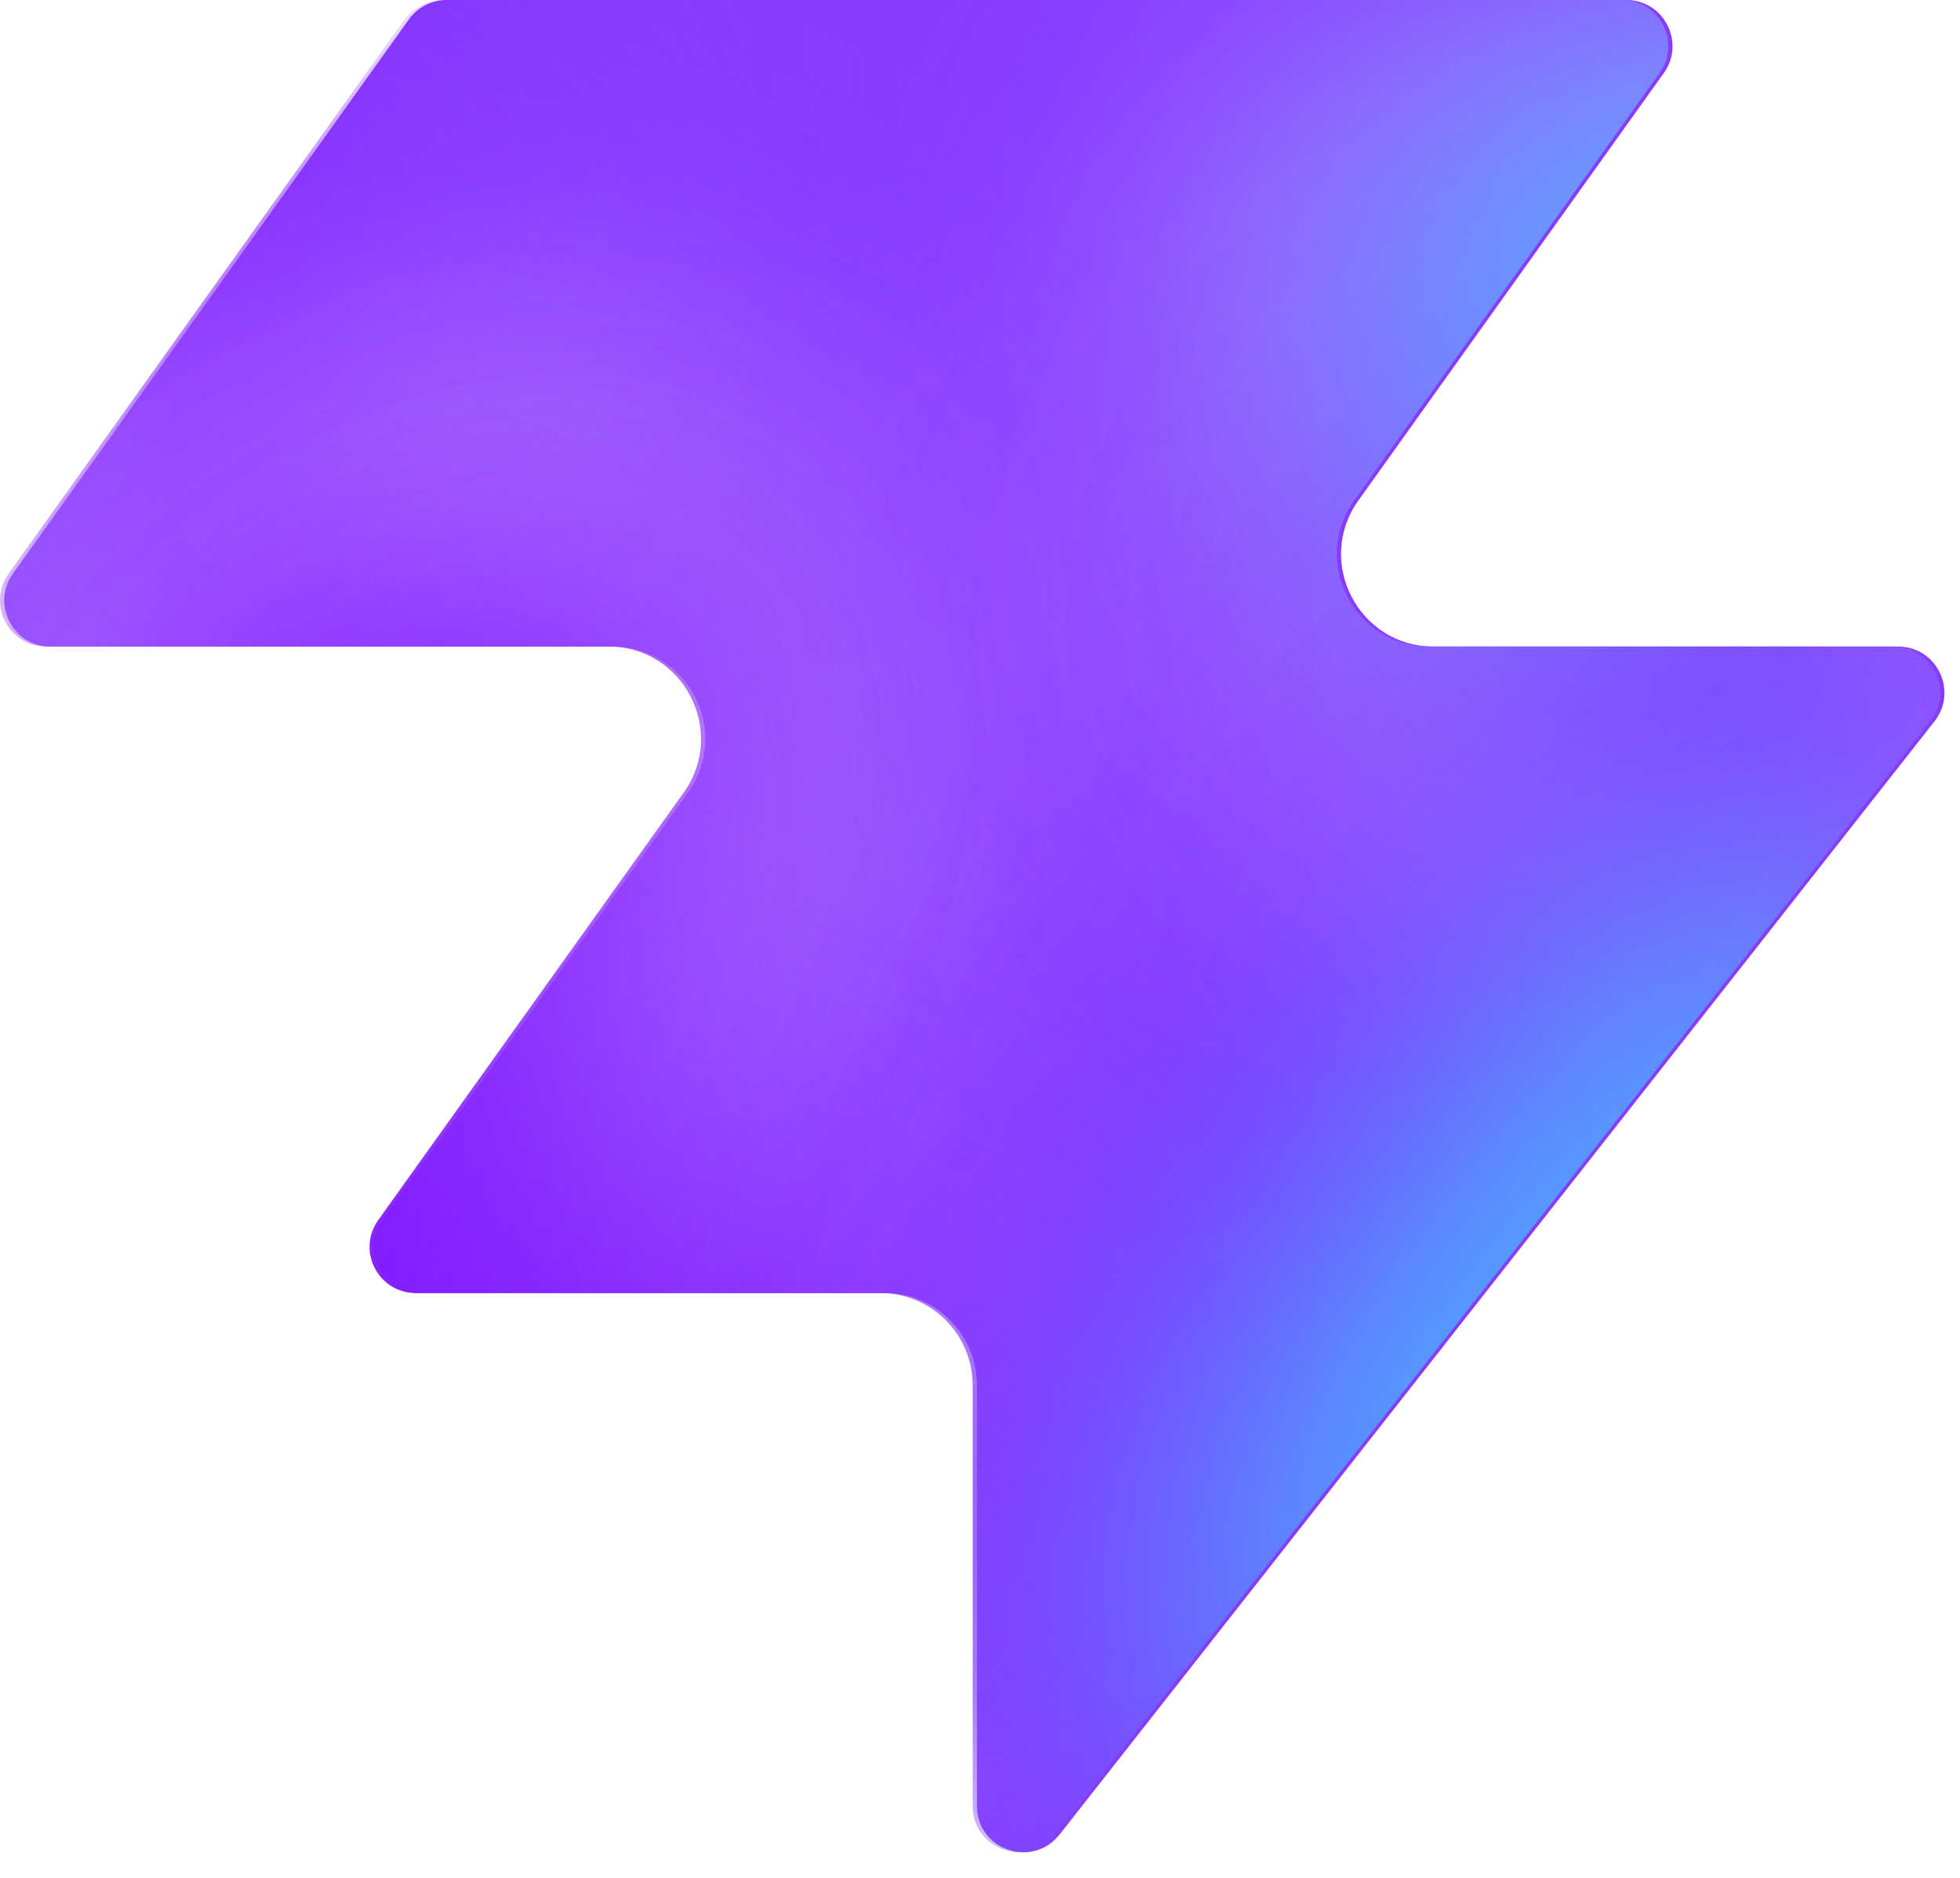
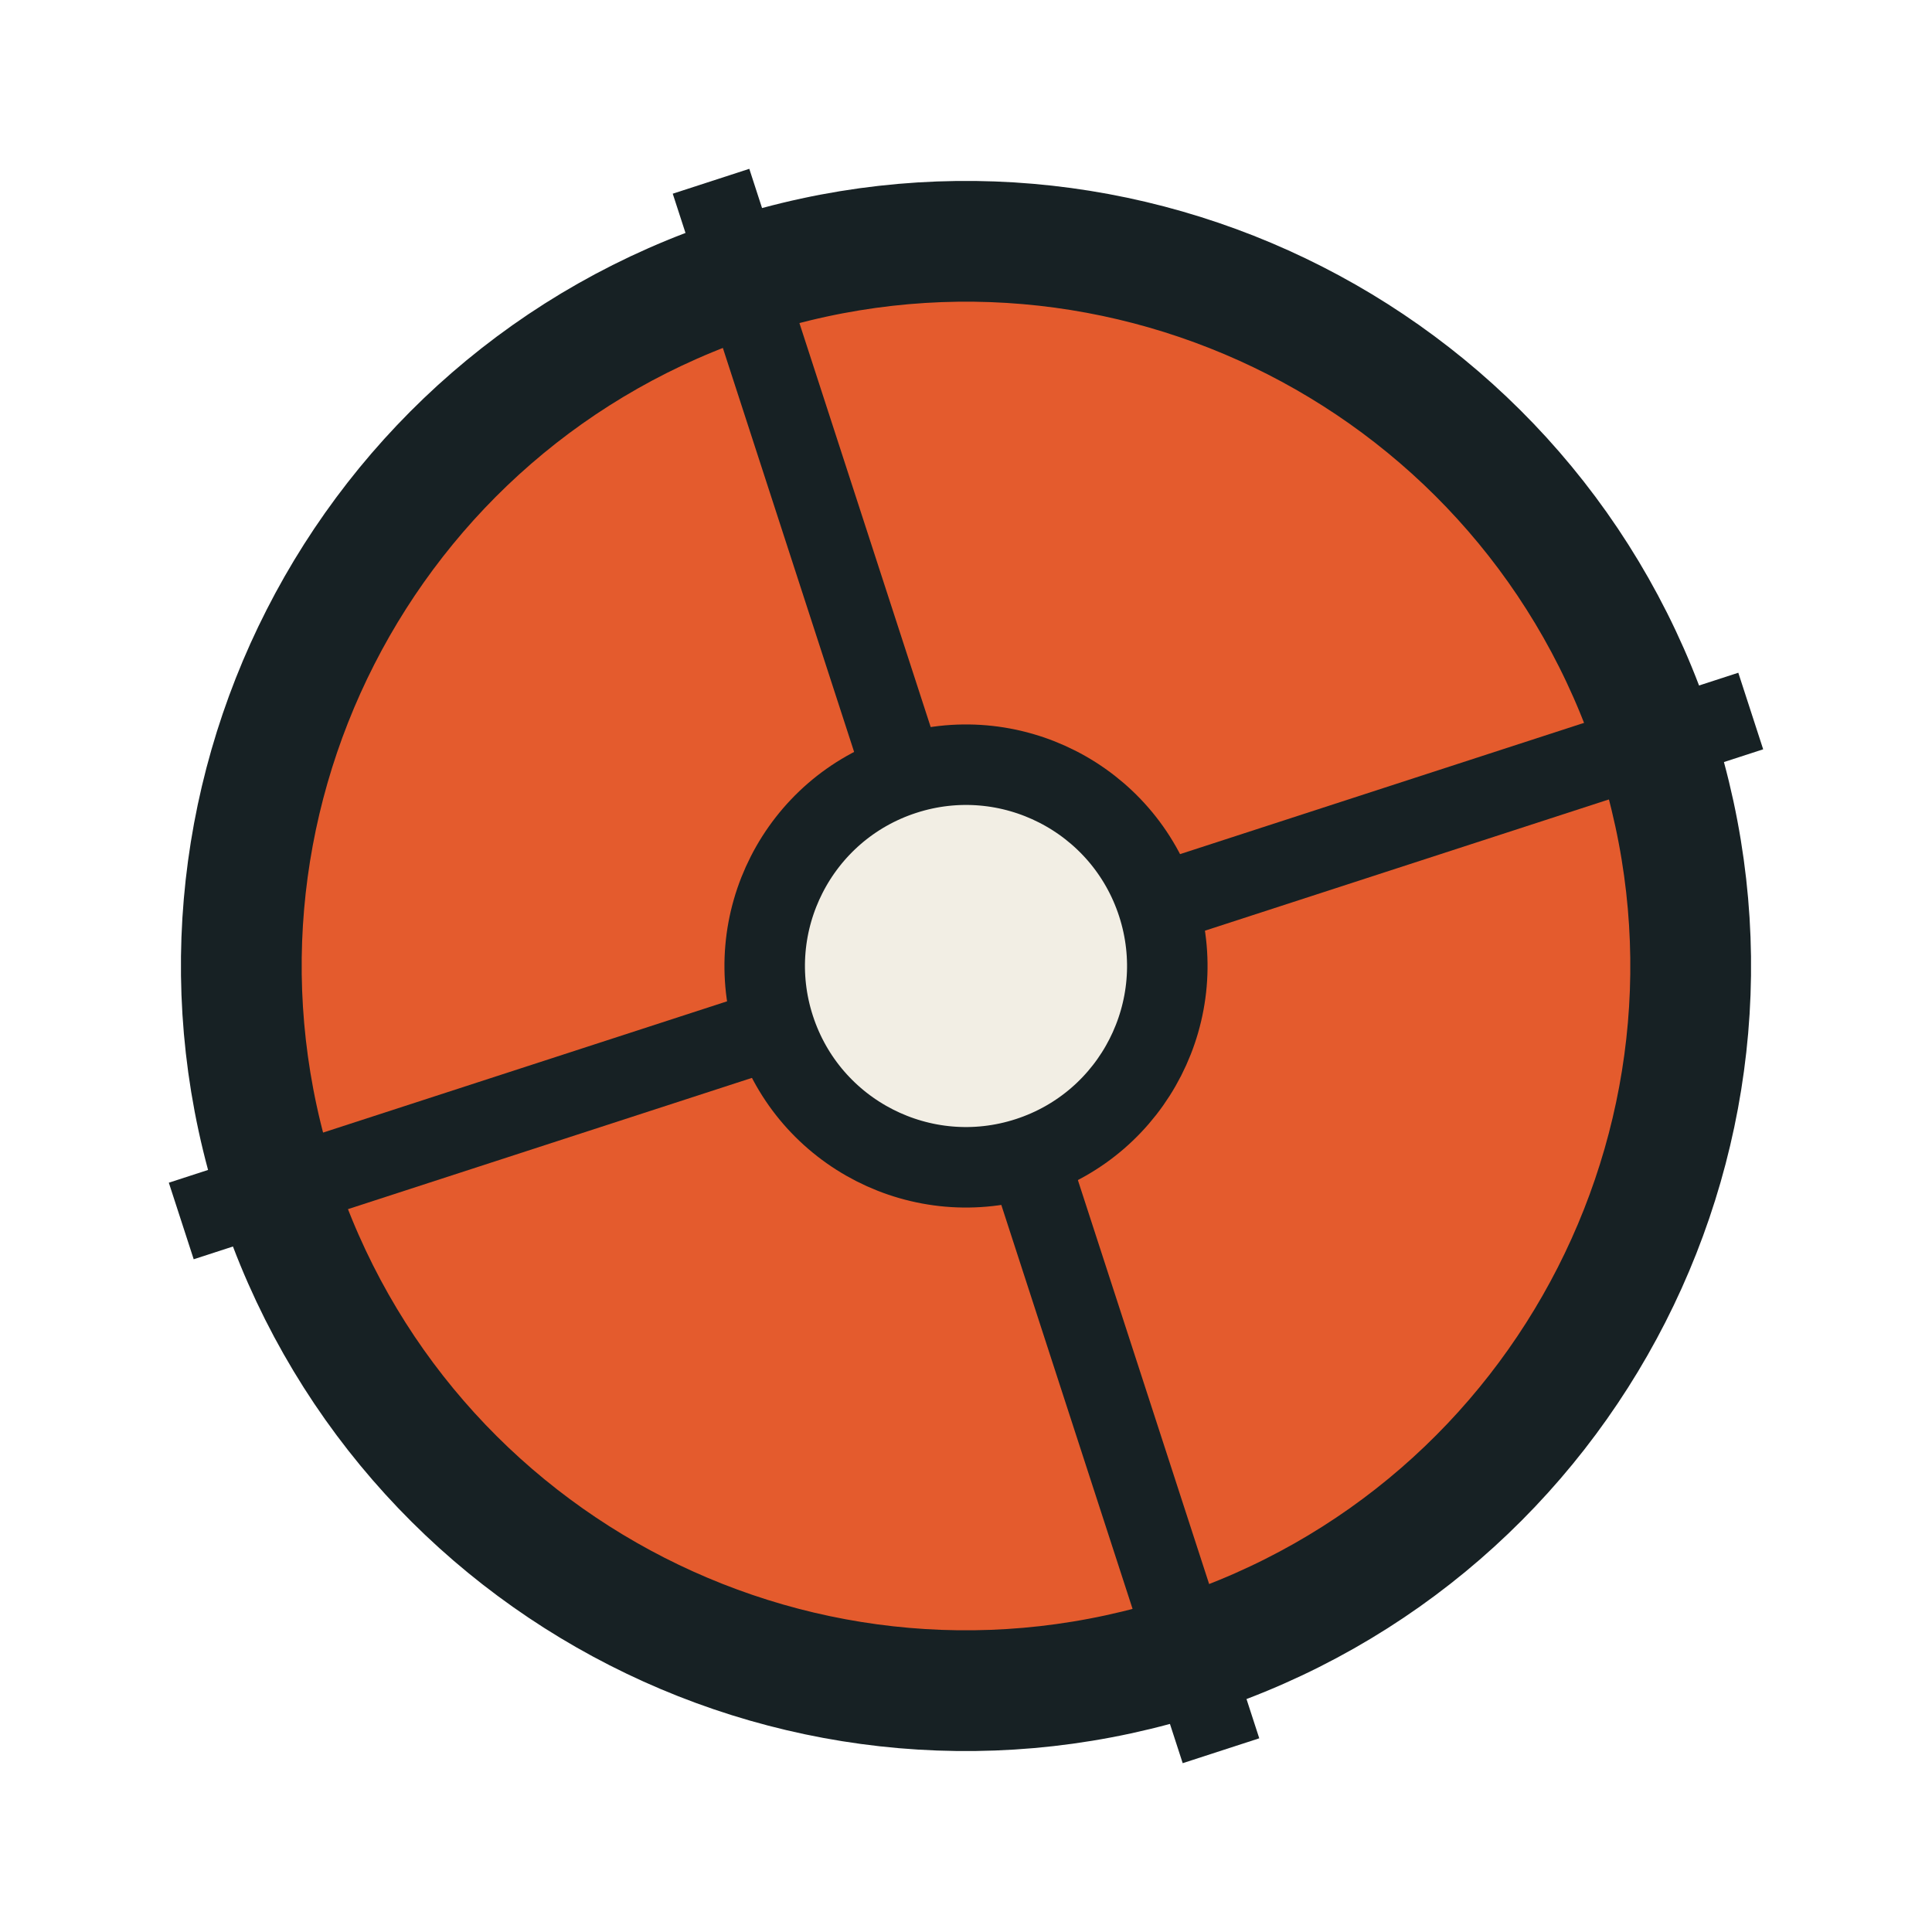
- <svg xmlns="http://www.w3.org/2000/svg" width="48" height="46" fill="none" viewBox="0 0 48 46">
-   <path fill="#863bff" d="M25.946 44.938c-.664.845-2.021.375-2.021-.698V33.937a2.26 2.26 0 0 0-2.262-2.262H10.287c-.92 0-1.456-1.04-.92-1.788l7.48-10.471c1.07-1.497 0-3.578-1.842-3.578H1.237c-.92 0-1.456-1.04-.92-1.788L10.013.474c.214-.297.556-.474.92-.474h28.894c.92 0 1.456 1.04.92 1.788l-7.48 10.471c-1.07 1.498 0 3.579 1.842 3.579h11.377c.943 0 1.473 1.088.89 1.83L25.947 44.94z" style="fill:#863bff;fill:color(display-p3 .525 .23 1);fill-opacity:1" />
-   <mask id="a" width="48" height="46" x="0" y="0" maskUnits="userSpaceOnUse" style="mask-type:alpha">
-     <path fill="#000" d="M25.842 44.938c-.664.844-2.021.375-2.021-.698V33.937a2.26 2.26 0 0 0-2.262-2.262H10.183c-.92 0-1.456-1.04-.92-1.788l7.48-10.471c1.07-1.498 0-3.579-1.842-3.579H1.133c-.92 0-1.456-1.04-.92-1.787L9.91.473c.214-.297.556-.474.92-.474h28.894c.92 0 1.456 1.04.92 1.788l-7.48 10.471c-1.07 1.498 0 3.578 1.842 3.578h11.377c.943 0 1.473 1.088.89 1.832L25.843 44.94z" style="fill:#000;fill-opacity:1" />
-   </mask>
-   <g mask="url(#a)">
-     <g filter="url(#b)">
-       <ellipse cx="5.508" cy="14.704" fill="#ede6ff" rx="5.508" ry="14.704" style="fill:#ede6ff;fill:color(display-p3 .927 .903 1);fill-opacity:1" transform="matrix(.00324 1 1 -.00324 -4.47 31.516)" />
-     </g>
-     <g filter="url(#c)">
-       <ellipse cx="10.399" cy="29.851" fill="#ede6ff" rx="10.399" ry="29.851" style="fill:#ede6ff;fill:color(display-p3 .927 .903 1);fill-opacity:1" transform="matrix(.00324 1 1 -.00324 -39.328 7.883)" />
-     </g>
-     <g filter="url(#d)">
-       <ellipse cx="5.508" cy="30.487" fill="#7e14ff" rx="5.508" ry="30.487" style="fill:#7e14ff;fill:color(display-p3 .492 .077 1);fill-opacity:1" transform="rotate(89.814 -25.913 -14.639)scale(1 -1)" />
-     </g>
-     <g filter="url(#e)">
-       <ellipse cx="5.508" cy="30.599" fill="#7e14ff" rx="5.508" ry="30.599" style="fill:#7e14ff;fill:color(display-p3 .492 .077 1);fill-opacity:1" transform="rotate(89.814 -32.644 -3.334)scale(1 -1)" />
-     </g>
-     <g filter="url(#f)">
-       <ellipse cx="5.508" cy="30.599" fill="#7e14ff" rx="5.508" ry="30.599" style="fill:#7e14ff;fill:color(display-p3 .492 .077 1);fill-opacity:1" transform="matrix(.00324 1 1 -.00324 -34.34 30.47)" />
-     </g>
-     <g filter="url(#g)">
-       <ellipse cx="14.072" cy="22.078" fill="#ede6ff" rx="14.072" ry="22.078" style="fill:#ede6ff;fill:color(display-p3 .927 .903 1);fill-opacity:1" transform="rotate(93.35 24.506 48.493)scale(-1 1)" />
-     </g>
-     <g filter="url(#h)">
-       <ellipse cx="3.47" cy="21.501" fill="#7e14ff" rx="3.47" ry="21.501" style="fill:#7e14ff;fill:color(display-p3 .492 .077 1);fill-opacity:1" transform="rotate(89.009 28.708 47.59)scale(-1 1)" />
-     </g>
-     <g filter="url(#i)">
-       <ellipse cx="3.47" cy="21.501" fill="#7e14ff" rx="3.47" ry="21.501" style="fill:#7e14ff;fill:color(display-p3 .492 .077 1);fill-opacity:1" transform="rotate(89.009 28.708 47.59)scale(-1 1)" />
-     </g>
-     <g filter="url(#j)">
-       <ellipse cx=".387" cy="8.972" fill="#7e14ff" rx="4.407" ry="29.108" style="fill:#7e14ff;fill:color(display-p3 .492 .077 1);fill-opacity:1" transform="rotate(39.51 .387 8.972)" />
-     </g>
-     <g filter="url(#k)">
-       <ellipse cx="47.523" cy="-6.092" fill="#7e14ff" rx="4.407" ry="29.108" style="fill:#7e14ff;fill:color(display-p3 .492 .077 1);fill-opacity:1" transform="rotate(37.892 47.523 -6.092)" />
-     </g>
-     <g filter="url(#l)">
-       <ellipse cx="41.412" cy="6.333" fill="#47bfff" rx="5.971" ry="9.665" style="fill:#47bfff;fill:color(display-p3 .28 .748 1);fill-opacity:1" transform="rotate(37.892 41.412 6.333)" />
-     </g>
-     <g filter="url(#m)">
-       <ellipse cx="-1.879" cy="38.332" fill="#7e14ff" rx="4.407" ry="29.108" style="fill:#7e14ff;fill:color(display-p3 .492 .077 1);fill-opacity:1" transform="rotate(37.892 -1.88 38.332)" />
-     </g>
-     <g filter="url(#n)">
-       <ellipse cx="-1.879" cy="38.332" fill="#7e14ff" rx="4.407" ry="29.108" style="fill:#7e14ff;fill:color(display-p3 .492 .077 1);fill-opacity:1" transform="rotate(37.892 -1.88 38.332)" />
-     </g>
-     <g filter="url(#o)">
-       <ellipse cx="35.651" cy="29.907" fill="#7e14ff" rx="4.407" ry="29.108" style="fill:#7e14ff;fill:color(display-p3 .492 .077 1);fill-opacity:1" transform="rotate(37.892 35.651 29.907)" />
-     </g>
-     <g filter="url(#p)">
-       <ellipse cx="38.418" cy="32.4" fill="#47bfff" rx="5.971" ry="15.297" style="fill:#47bfff;fill:color(display-p3 .28 .748 1);fill-opacity:1" transform="rotate(37.892 38.418 32.4)" />
-     </g>
+ <svg xmlns="http://www.w3.org/2000/svg" viewBox="0 0 48 48">
+   <g transform="rotate(-18 24 24)">
+     <circle cx="24" cy="24" r="18" fill="#e45b2d" stroke="#172124" stroke-width="3" />
+     <path d="M24 3.5v41M3.5 24h41" fill="none" stroke="#172124" stroke-width="2" />
+     <circle cx="24" cy="24" r="5" fill="#f2eee4" stroke="#172124" stroke-width="2" />
  </g>
-   <defs>
-     <filter id="b" width="60.045" height="41.654" x="-19.77" y="16.149" color-interpolation-filters="sRGB" filterUnits="userSpaceOnUse">
-       <feFlood flood-opacity="0" result="BackgroundImageFix" />
-       <feBlend in="SourceGraphic" in2="BackgroundImageFix" result="shape" />
-       <feGaussianBlur result="effect1_foregroundBlur_2002_17158" stdDeviation="7.659" />
-     </filter>
-     <filter id="c" width="90.34" height="51.437" x="-54.613" y="-7.533" color-interpolation-filters="sRGB" filterUnits="userSpaceOnUse">
-       <feFlood flood-opacity="0" result="BackgroundImageFix" />
-       <feBlend in="SourceGraphic" in2="BackgroundImageFix" result="shape" />
-       <feGaussianBlur result="effect1_foregroundBlur_2002_17158" stdDeviation="7.659" />
-     </filter>
-     <filter id="d" width="79.355" height="29.4" x="-49.64" y="2.03" color-interpolation-filters="sRGB" filterUnits="userSpaceOnUse">
-       <feFlood flood-opacity="0" result="BackgroundImageFix" />
-       <feBlend in="SourceGraphic" in2="BackgroundImageFix" result="shape" />
-       <feGaussianBlur result="effect1_foregroundBlur_2002_17158" stdDeviation="4.596" />
-     </filter>
-     <filter id="e" width="79.579" height="29.4" x="-45.045" y="20.029" color-interpolation-filters="sRGB" filterUnits="userSpaceOnUse">
-       <feFlood flood-opacity="0" result="BackgroundImageFix" />
-       <feBlend in="SourceGraphic" in2="BackgroundImageFix" result="shape" />
-       <feGaussianBlur result="effect1_foregroundBlur_2002_17158" stdDeviation="4.596" />
-     </filter>
-     <filter id="f" width="79.579" height="29.4" x="-43.513" y="21.178" color-interpolation-filters="sRGB" filterUnits="userSpaceOnUse">
-       <feFlood flood-opacity="0" result="BackgroundImageFix" />
-       <feBlend in="SourceGraphic" in2="BackgroundImageFix" result="shape" />
-       <feGaussianBlur result="effect1_foregroundBlur_2002_17158" stdDeviation="4.596" />
-     </filter>
-     <filter id="g" width="74.749" height="58.852" x="15.756" y="-17.901" color-interpolation-filters="sRGB" filterUnits="userSpaceOnUse">
-       <feFlood flood-opacity="0" result="BackgroundImageFix" />
-       <feBlend in="SourceGraphic" in2="BackgroundImageFix" result="shape" />
-       <feGaussianBlur result="effect1_foregroundBlur_2002_17158" stdDeviation="7.659" />
-     </filter>
-     <filter id="h" width="61.377" height="25.362" x="23.548" y="2.284" color-interpolation-filters="sRGB" filterUnits="userSpaceOnUse">
-       <feFlood flood-opacity="0" result="BackgroundImageFix" />
-       <feBlend in="SourceGraphic" in2="BackgroundImageFix" result="shape" />
-       <feGaussianBlur result="effect1_foregroundBlur_2002_17158" stdDeviation="4.596" />
-     </filter>
-     <filter id="i" width="61.377" height="25.362" x="23.548" y="2.284" color-interpolation-filters="sRGB" filterUnits="userSpaceOnUse">
-       <feFlood flood-opacity="0" result="BackgroundImageFix" />
-       <feBlend in="SourceGraphic" in2="BackgroundImageFix" result="shape" />
-       <feGaussianBlur result="effect1_foregroundBlur_2002_17158" stdDeviation="4.596" />
-     </filter>
-     <filter id="j" width="56.045" height="63.649" x="-27.636" y="-22.853" color-interpolation-filters="sRGB" filterUnits="userSpaceOnUse">
-       <feFlood flood-opacity="0" result="BackgroundImageFix" />
-       <feBlend in="SourceGraphic" in2="BackgroundImageFix" result="shape" />
-       <feGaussianBlur result="effect1_foregroundBlur_2002_17158" stdDeviation="4.596" />
-     </filter>
-     <filter id="k" width="54.814" height="64.646" x="20.116" y="-38.415" color-interpolation-filters="sRGB" filterUnits="userSpaceOnUse">
-       <feFlood flood-opacity="0" result="BackgroundImageFix" />
-       <feBlend in="SourceGraphic" in2="BackgroundImageFix" result="shape" />
-       <feGaussianBlur result="effect1_foregroundBlur_2002_17158" stdDeviation="4.596" />
-     </filter>
-     <filter id="l" width="33.541" height="35.313" x="24.641" y="-11.323" color-interpolation-filters="sRGB" filterUnits="userSpaceOnUse">
-       <feFlood flood-opacity="0" result="BackgroundImageFix" />
-       <feBlend in="SourceGraphic" in2="BackgroundImageFix" result="shape" />
-       <feGaussianBlur result="effect1_foregroundBlur_2002_17158" stdDeviation="4.596" />
-     </filter>
-     <filter id="m" width="54.814" height="64.646" x="-29.286" y="6.009" color-interpolation-filters="sRGB" filterUnits="userSpaceOnUse">
-       <feFlood flood-opacity="0" result="BackgroundImageFix" />
-       <feBlend in="SourceGraphic" in2="BackgroundImageFix" result="shape" />
-       <feGaussianBlur result="effect1_foregroundBlur_2002_17158" stdDeviation="4.596" />
-     </filter>
-     <filter id="n" width="54.814" height="64.646" x="-29.286" y="6.009" color-interpolation-filters="sRGB" filterUnits="userSpaceOnUse">
-       <feFlood flood-opacity="0" result="BackgroundImageFix" />
-       <feBlend in="SourceGraphic" in2="BackgroundImageFix" result="shape" />
-       <feGaussianBlur result="effect1_foregroundBlur_2002_17158" stdDeviation="4.596" />
-     </filter>
-     <filter id="o" width="54.814" height="64.646" x="8.244" y="-2.416" color-interpolation-filters="sRGB" filterUnits="userSpaceOnUse">
-       <feFlood flood-opacity="0" result="BackgroundImageFix" />
-       <feBlend in="SourceGraphic" in2="BackgroundImageFix" result="shape" />
-       <feGaussianBlur result="effect1_foregroundBlur_2002_17158" stdDeviation="4.596" />
-     </filter>
-     <filter id="p" width="39.409" height="43.623" x="18.713" y="10.588" color-interpolation-filters="sRGB" filterUnits="userSpaceOnUse">
-       <feFlood flood-opacity="0" result="BackgroundImageFix" />
-       <feBlend in="SourceGraphic" in2="BackgroundImageFix" result="shape" />
-       <feGaussianBlur result="effect1_foregroundBlur_2002_17158" stdDeviation="4.596" />
-     </filter>
-   </defs>
</svg>
